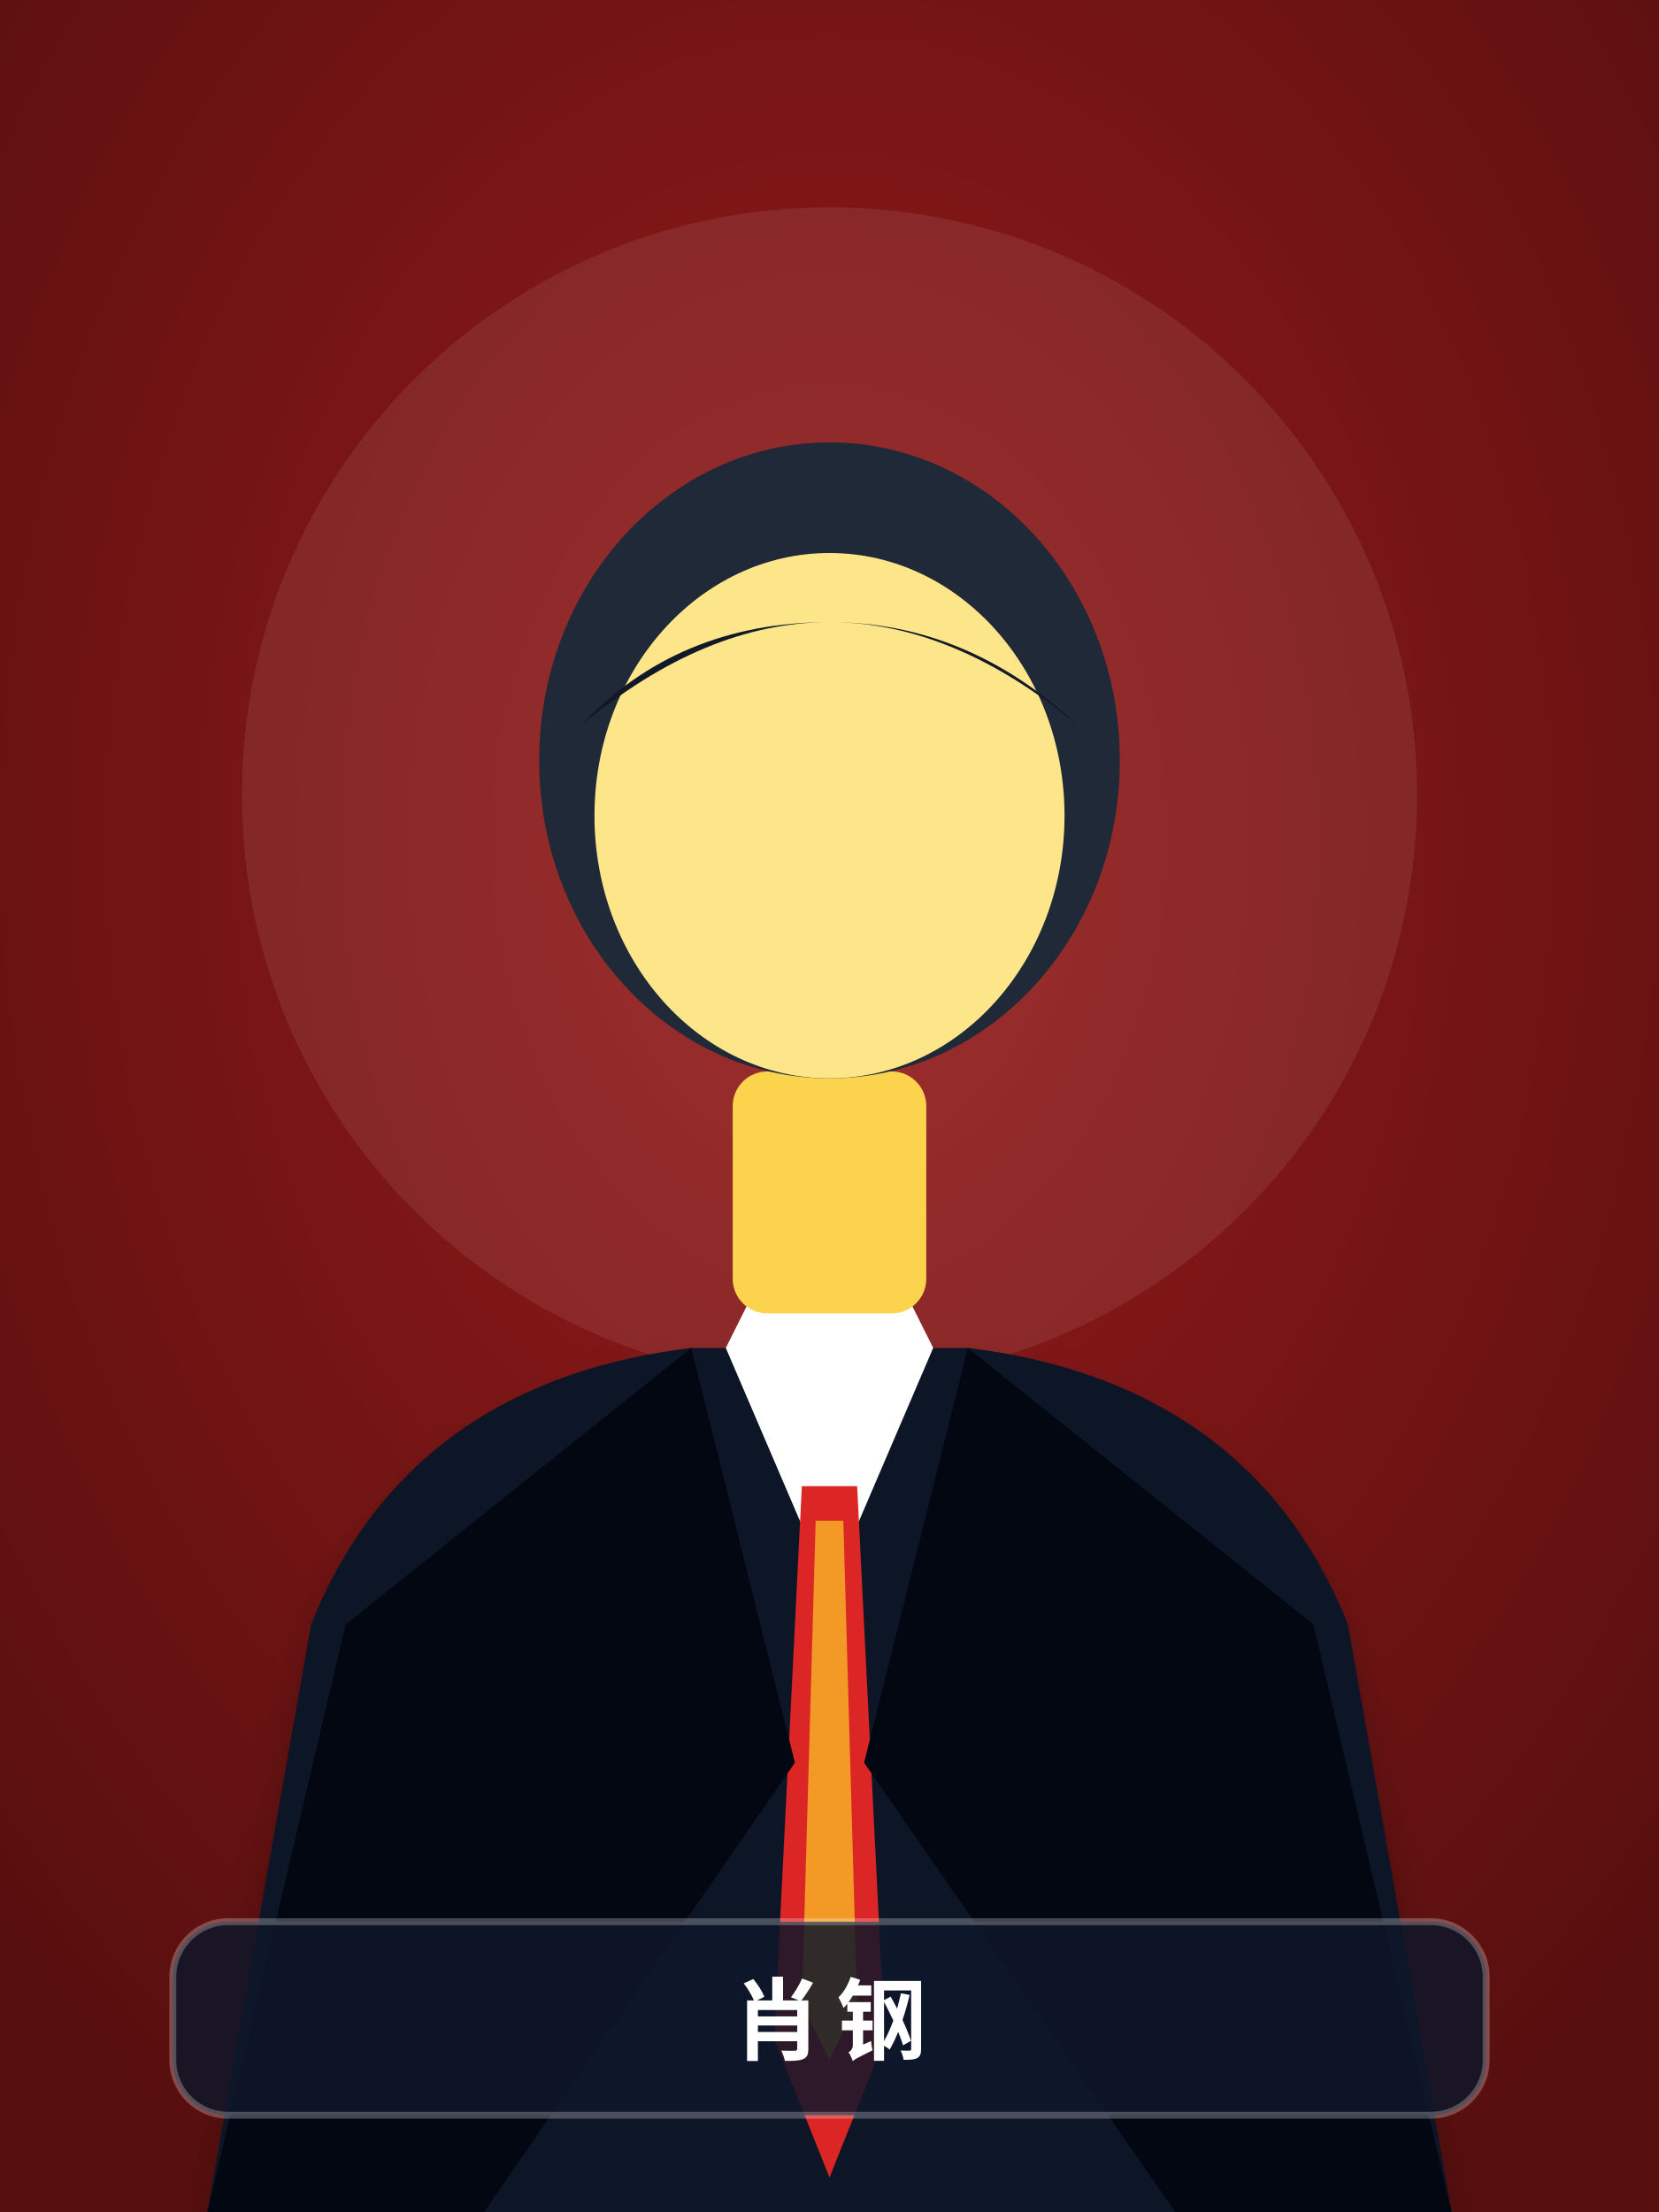
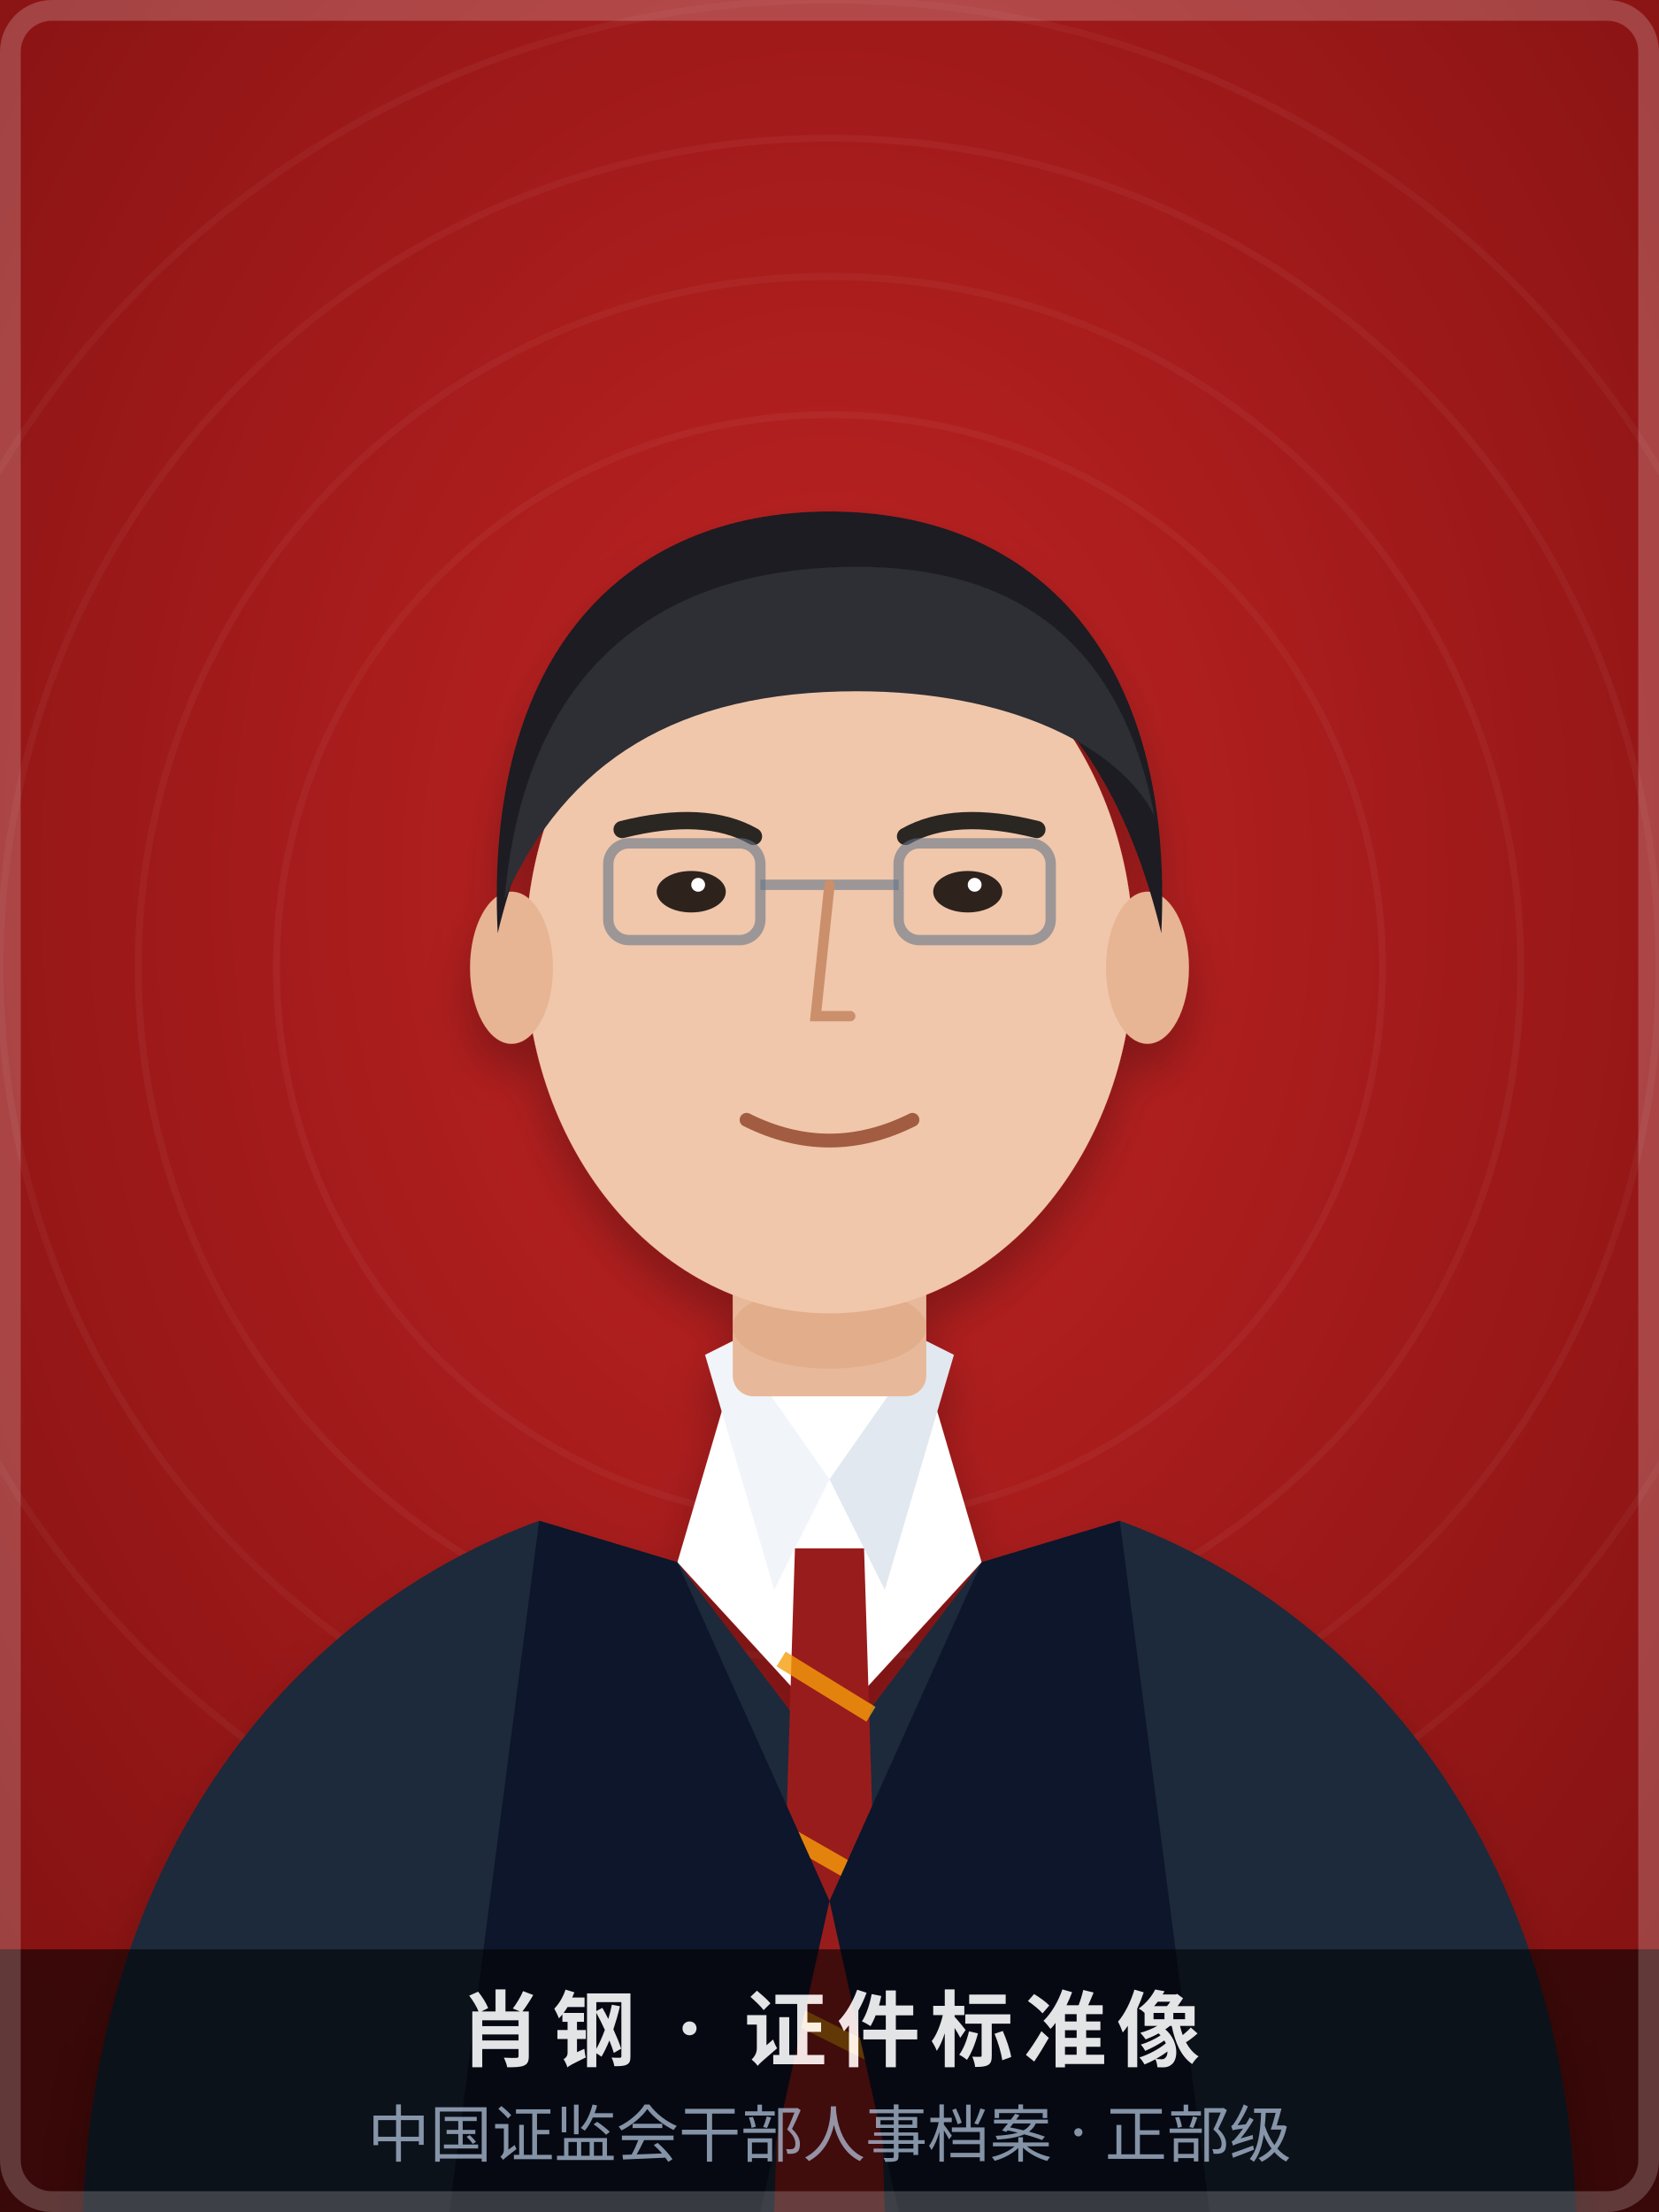
<svg xmlns="http://www.w3.org/2000/svg" viewBox="0 0 240 320" width="240" height="320">
  <defs>
-     <radialGradient id="bgGrad-xiao-gang" cx="50%" cy="38%" r="70%">
-       <stop offset="0%" stop-color="#991b1b" />
-       <stop offset="100%" stop-color="#580f0f" />
+     <radialGradient id="bgGrad-xiao-gang" cx="50%" cy="40%" r="70%">
+       <stop offset="0%" stop-color="#c22424" />
+       <stop offset="100%" stop-color="#851212" />
    </radialGradient>
    <filter id="shadow-xiao-gang" x="-10%" y="-10%" width="120%" height="120%">
      <feDropShadow dx="0" dy="4" stdDeviation="3" flood-opacity="0.25" />
    </filter>
  </defs>
  <rect width="240" height="320" fill="url(#bgGrad-xiao-gang)" />
-   <circle cx="120" cy="115" r="85" fill="white" opacity="0.08" />
-   <path d="M 30 320 L 45 235 C 55 210 75 198 100 195 L 140 195 C 165 198 185 210 195 235 L 210 320 Z" fill="#111827" filter="url(#shadow-xiao-gang)" />
-   <polygon points="105,195 120,230 135,195 130,185 110,185" fill="#ffffff" />
-   <polygon points="116,215 124,215 128,295 120,315 112,295" fill="#dc2626" />
-   <polygon points="118,220 122,220 124,290 120,298 116,290" fill="#fbbf24" opacity="0.75" />
-   <polygon points="50,235 100,195 115,255 70,320 30,320" fill="#030712" />
-   <polygon points="190,235 140,195 125,255 170,320 210,320" fill="#030712" />
-   <rect x="106" y="155" width="28" height="35" rx="5" fill="#fcd34d" />
-   <ellipse cx="120" cy="110" rx="42" ry="46" fill="#1f2937" />
-   <ellipse cx="120" cy="118" rx="34" ry="38" fill="#fde68a" />
-   <path d="M 84 105 Q 120 75 156 105 Q 140 90 120 90 Q 98 90 84 105 Z" fill="#111827" />
-   <rect x="25" y="278" width="190" height="28" rx="8" fill="rgba(15, 23, 42, 0.85)" stroke="rgba(255, 255, 255, 0.25)" stroke-width="1" />
-   <text x="120" y="297" font-family="-apple-system, BlinkMacSystemFont, 'Segoe UI', PingFang SC, 'Microsoft YaHei', sans-serif" font-size="13" font-weight="bold" fill="#ffffff" text-anchor="middle" letter-spacing="2">
-     肖钢
-   </text>
+   <g opacity="0.04" stroke="#ffffff" stroke-width="1" fill="none">
+     <circle cx="120" cy="140" r="80" />
+     <circle cx="120" cy="140" r="100" />
+     <circle cx="120" cy="140" r="120" />
+     <circle cx="120" cy="140" r="140" />
+   </g>
+   <g filter="url(#shadow-xiao-gang)">
+     <path d="M 12 320 C 14 265, 45 232, 78 220 L 98 226 L 120 255 L 142 226 L 162 220 C 195 232, 226 265, 228 320 Z" fill="#1e293b" />
+     <polygon points="98,226 120,250 142,226 132,192 108,192" fill="#ffffff" />
+     <polygon points="102,196 112,230 120,214 106,194" fill="#f1f5f9" />
+     <polygon points="138,196 128,230 120,214 134,194" fill="#e2e8f0" />
+     <polygon points="115,224 125,224 128,320 112,320" fill="#991b1b" />
+     <line x1="113" y1="240" x2="126" y2="248" stroke="#f59e0b" stroke-width="2.5" opacity="0.8" />
+     <line x1="113" y1="265" x2="127" y2="273" stroke="#f59e0b" stroke-width="2.5" opacity="0.8" />
+     <line x1="112" y1="290" x2="128" y2="298" stroke="#f59e0b" stroke-width="2.5" opacity="0.8" />
+     <polygon points="78,220 98,226 120,275 110,320 65,320" fill="#0f172a" />
+     <polygon points="162,220 142,226 120,275 130,320 175,320" fill="#0f172a" />
+     <rect x="106" y="172" width="28" height="30" rx="3" fill="#e7b99a" />
+     <ellipse cx="120" cy="192" rx="14" ry="6" fill="#d99b75" opacity="0.4" />
+     <ellipse cx="120" cy="138" rx="44" ry="52" fill="#f0c7ab" />
+     <ellipse cx="74" cy="140" rx="6" ry="11" fill="#e7b594" />
+     <ellipse cx="166" cy="140" rx="6" ry="11" fill="#e7b594" />
+     <path d="M 72 135 C 70 95, 90 74, 120 74 C 150 74, 170 95, 168 135 C 160 102, 142 90, 120 90 C 98 90, 80 102, 72 135 Z" fill="#1e1e24" />
+     <path d="M 73 130 C 76 96, 96 82, 124 82 C 146 82, 162 92, 167 118 C 162 108, 146 100, 124 100 C 98 100, 82 110, 73 130 Z" fill="#2d2d34" />
+     <path d="M 90 120 Q 102 117 109 121" stroke="#2b2623" stroke-width="2.5" stroke-linecap="round" fill="none" />
+     <path d="M 150 120 Q 138 117 131 121" stroke="#2b2623" stroke-width="2.5" stroke-linecap="round" fill="none" />
+     <ellipse cx="100" cy="129" rx="5" ry="3" fill="#2d221e" />
+     <ellipse cx="140" cy="129" rx="5" ry="3" fill="#2d221e" />
+     <circle cx="101" cy="128" r="1" fill="#ffffff" />
+     <circle cx="141" cy="128" r="1" fill="#ffffff" />
+     <rect x="88" y="122" width="22" height="14" rx="3" fill="none" stroke="#64748b" stroke-width="1.5" opacity="0.6" />
+     <rect x="130" y="122" width="22" height="14" rx="3" fill="none" stroke="#64748b" stroke-width="1.5" opacity="0.6" />
+     <line x1="110" y1="128" x2="130" y2="128" stroke="#64748b" stroke-width="1.5" opacity="0.6" />
+     <path d="M 120 128 L 118 147 L 123 147" stroke="#cb8f6c" stroke-width="1.5" stroke-linecap="round" fill="none" />
+     <path d="M 108 162 Q 120 168 132 162" stroke="#a25b42" stroke-width="2" stroke-linecap="round" fill="none" />
+   </g>
+   <g opacity="0.88">
+     <rect x="0" y="282" width="240" height="38" fill="#000000" fill-opacity="0.65" />
+     <text x="120" y="298" font-family="-apple-system, BlinkMacSystemFont, 'PingFang SC', 'Microsoft YaHei', sans-serif" font-size="12" font-weight="bold" fill="#ffffff" text-anchor="middle" letter-spacing="1.5">
+       肖钢 · 证件标准像
+     </text>
+     <text x="120" y="312" font-family="-apple-system, BlinkMacSystemFont, 'PingFang SC', sans-serif" font-size="9" fill="#94a3b8" text-anchor="middle">
+       中国证监会干部人事档案 · 正部级
+     </text>
+   </g>
+   <rect x="1.5" y="1.5" width="237" height="317" rx="6" fill="none" stroke="#ffffff" stroke-opacity="0.2" stroke-width="3" />
</svg>
